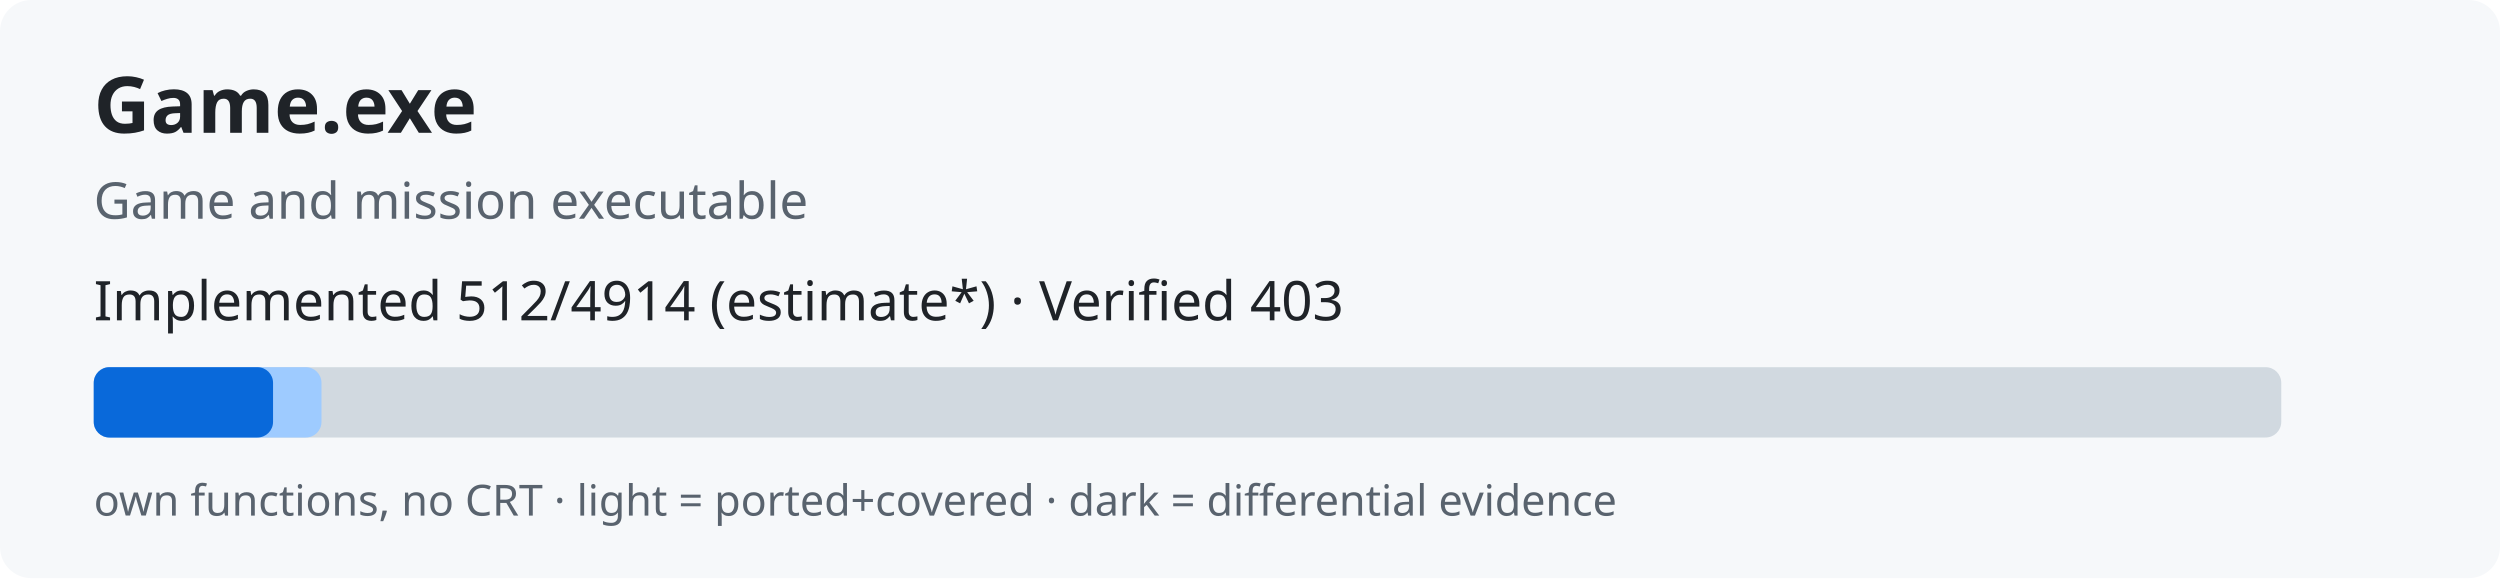
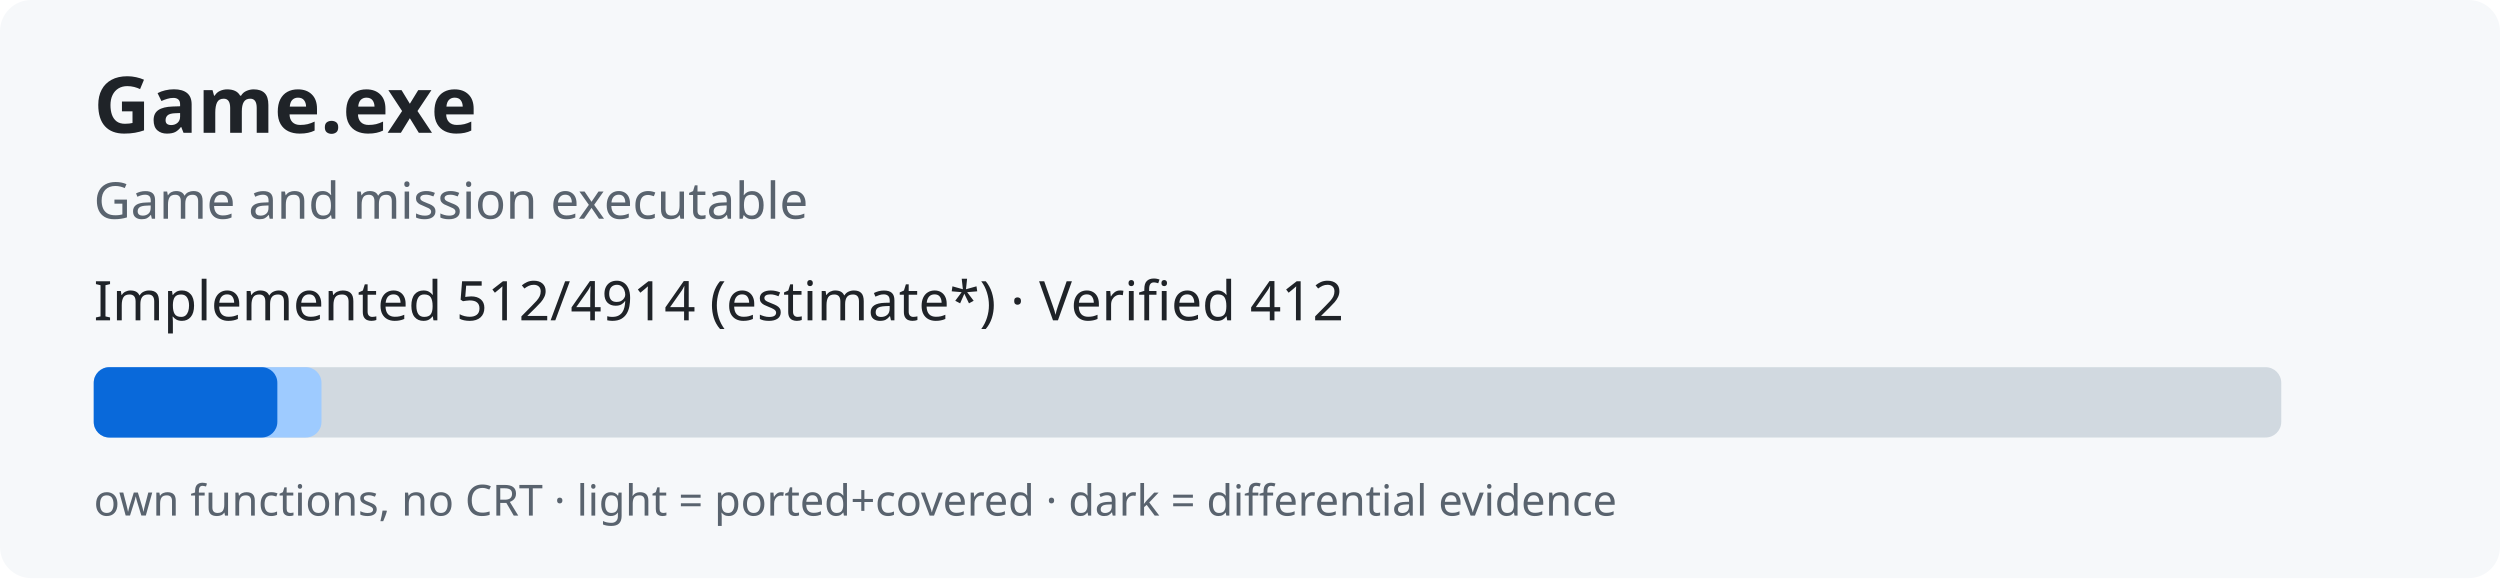
<svg xmlns="http://www.w3.org/2000/svg" width="640" height="148" role="img">
  <rect width="640" height="148" rx="8" fill="#f6f8fa" />
  <text x="24" y="34" font-family="sans-serif" font-size="20" font-weight="bold" fill="#1f2328">Game.exe</text>
  <text x="24" y="56" font-family="sans-serif" font-size="13" fill="#59636e">Game and mission executable</text>
-   <text x="24" y="82" font-family="sans-serif" font-size="14" fill="#1f2328">Implemented 512/4914 (estimate*) · Verified 403</text>
+   <text x="24" y="82" font-family="sans-serif" font-size="14" fill="#1f2328">Implemented 512/4914 (estimate*) · Verified 412</text>
  <rect x="24" y="94" width="560" height="18" rx="4" fill="#d1d9e0" />
  <rect x="24" y="94" width="58.3" height="18" rx="4" fill="#9ecbff" />
-   <rect x="24" y="94" width="45.9" height="18" rx="4" fill="#0969da" />
+   <rect x="24" y="94" width="47.0" height="18" rx="4" fill="#0969da" />
  <text x="24" y="132" font-family="sans-serif" font-size="11" fill="#59636e">own functions, no CRT · light = ported+covered · dark = differential evidence</text>
</svg>
